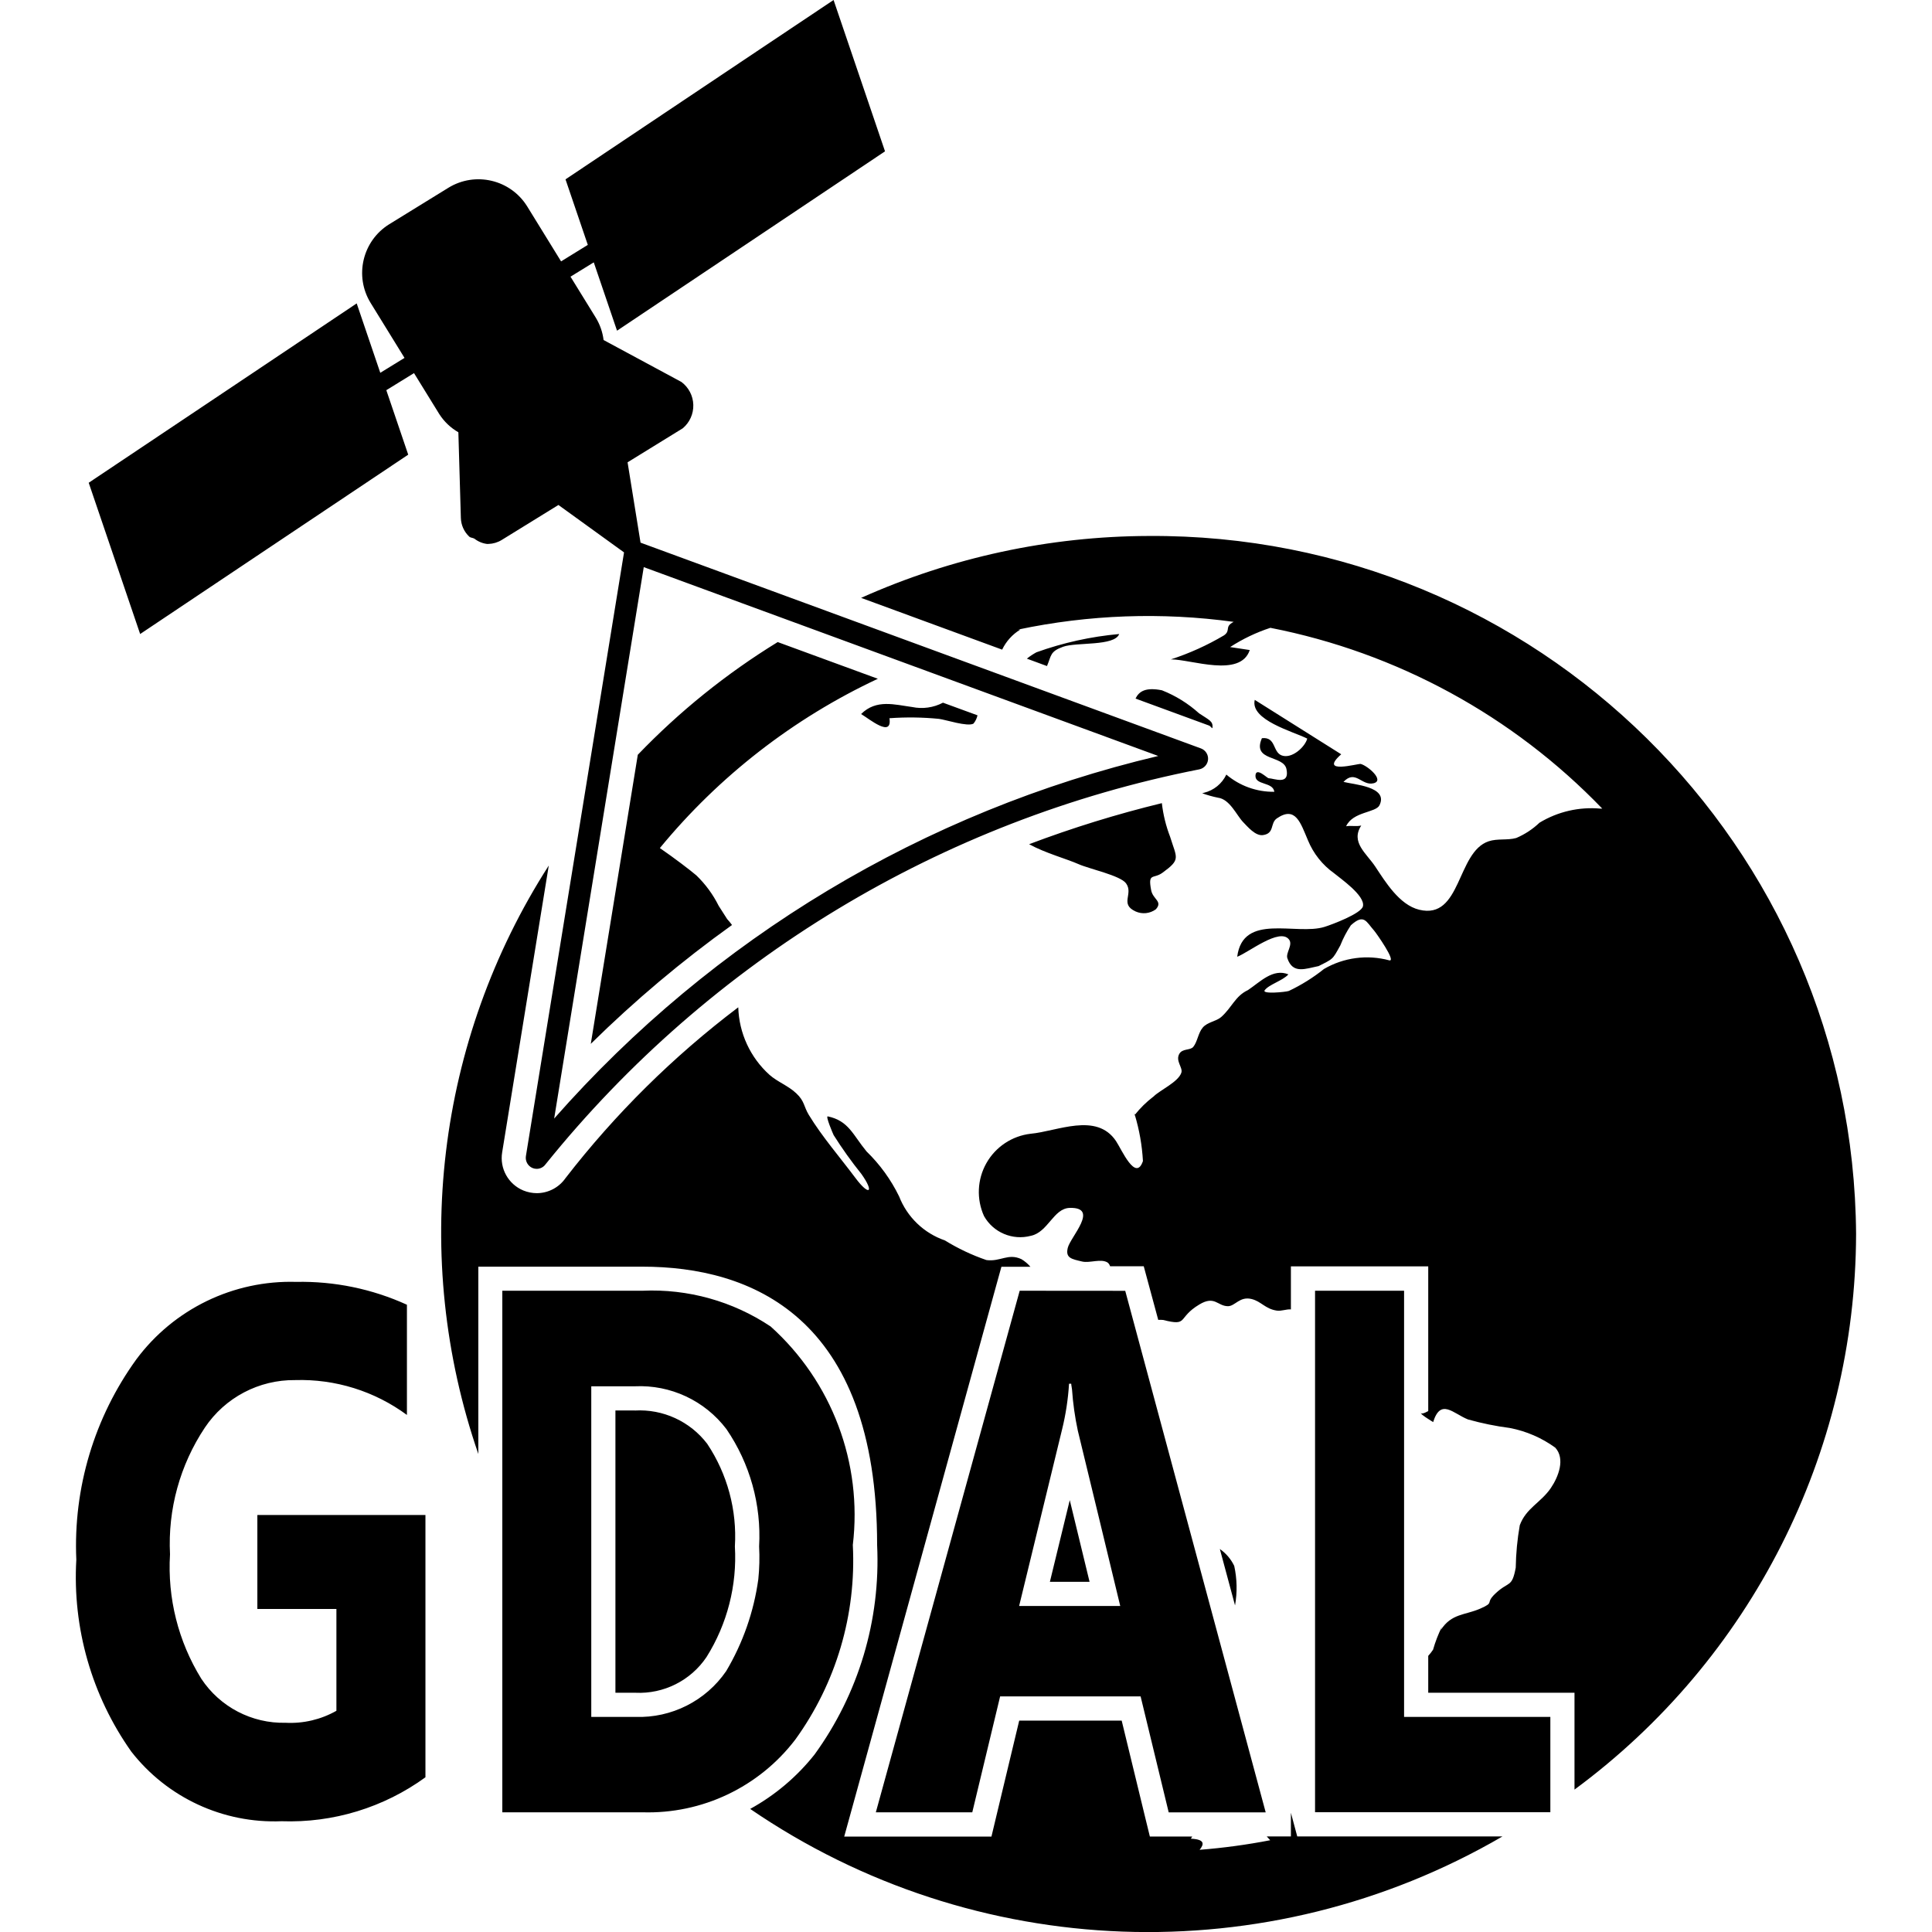
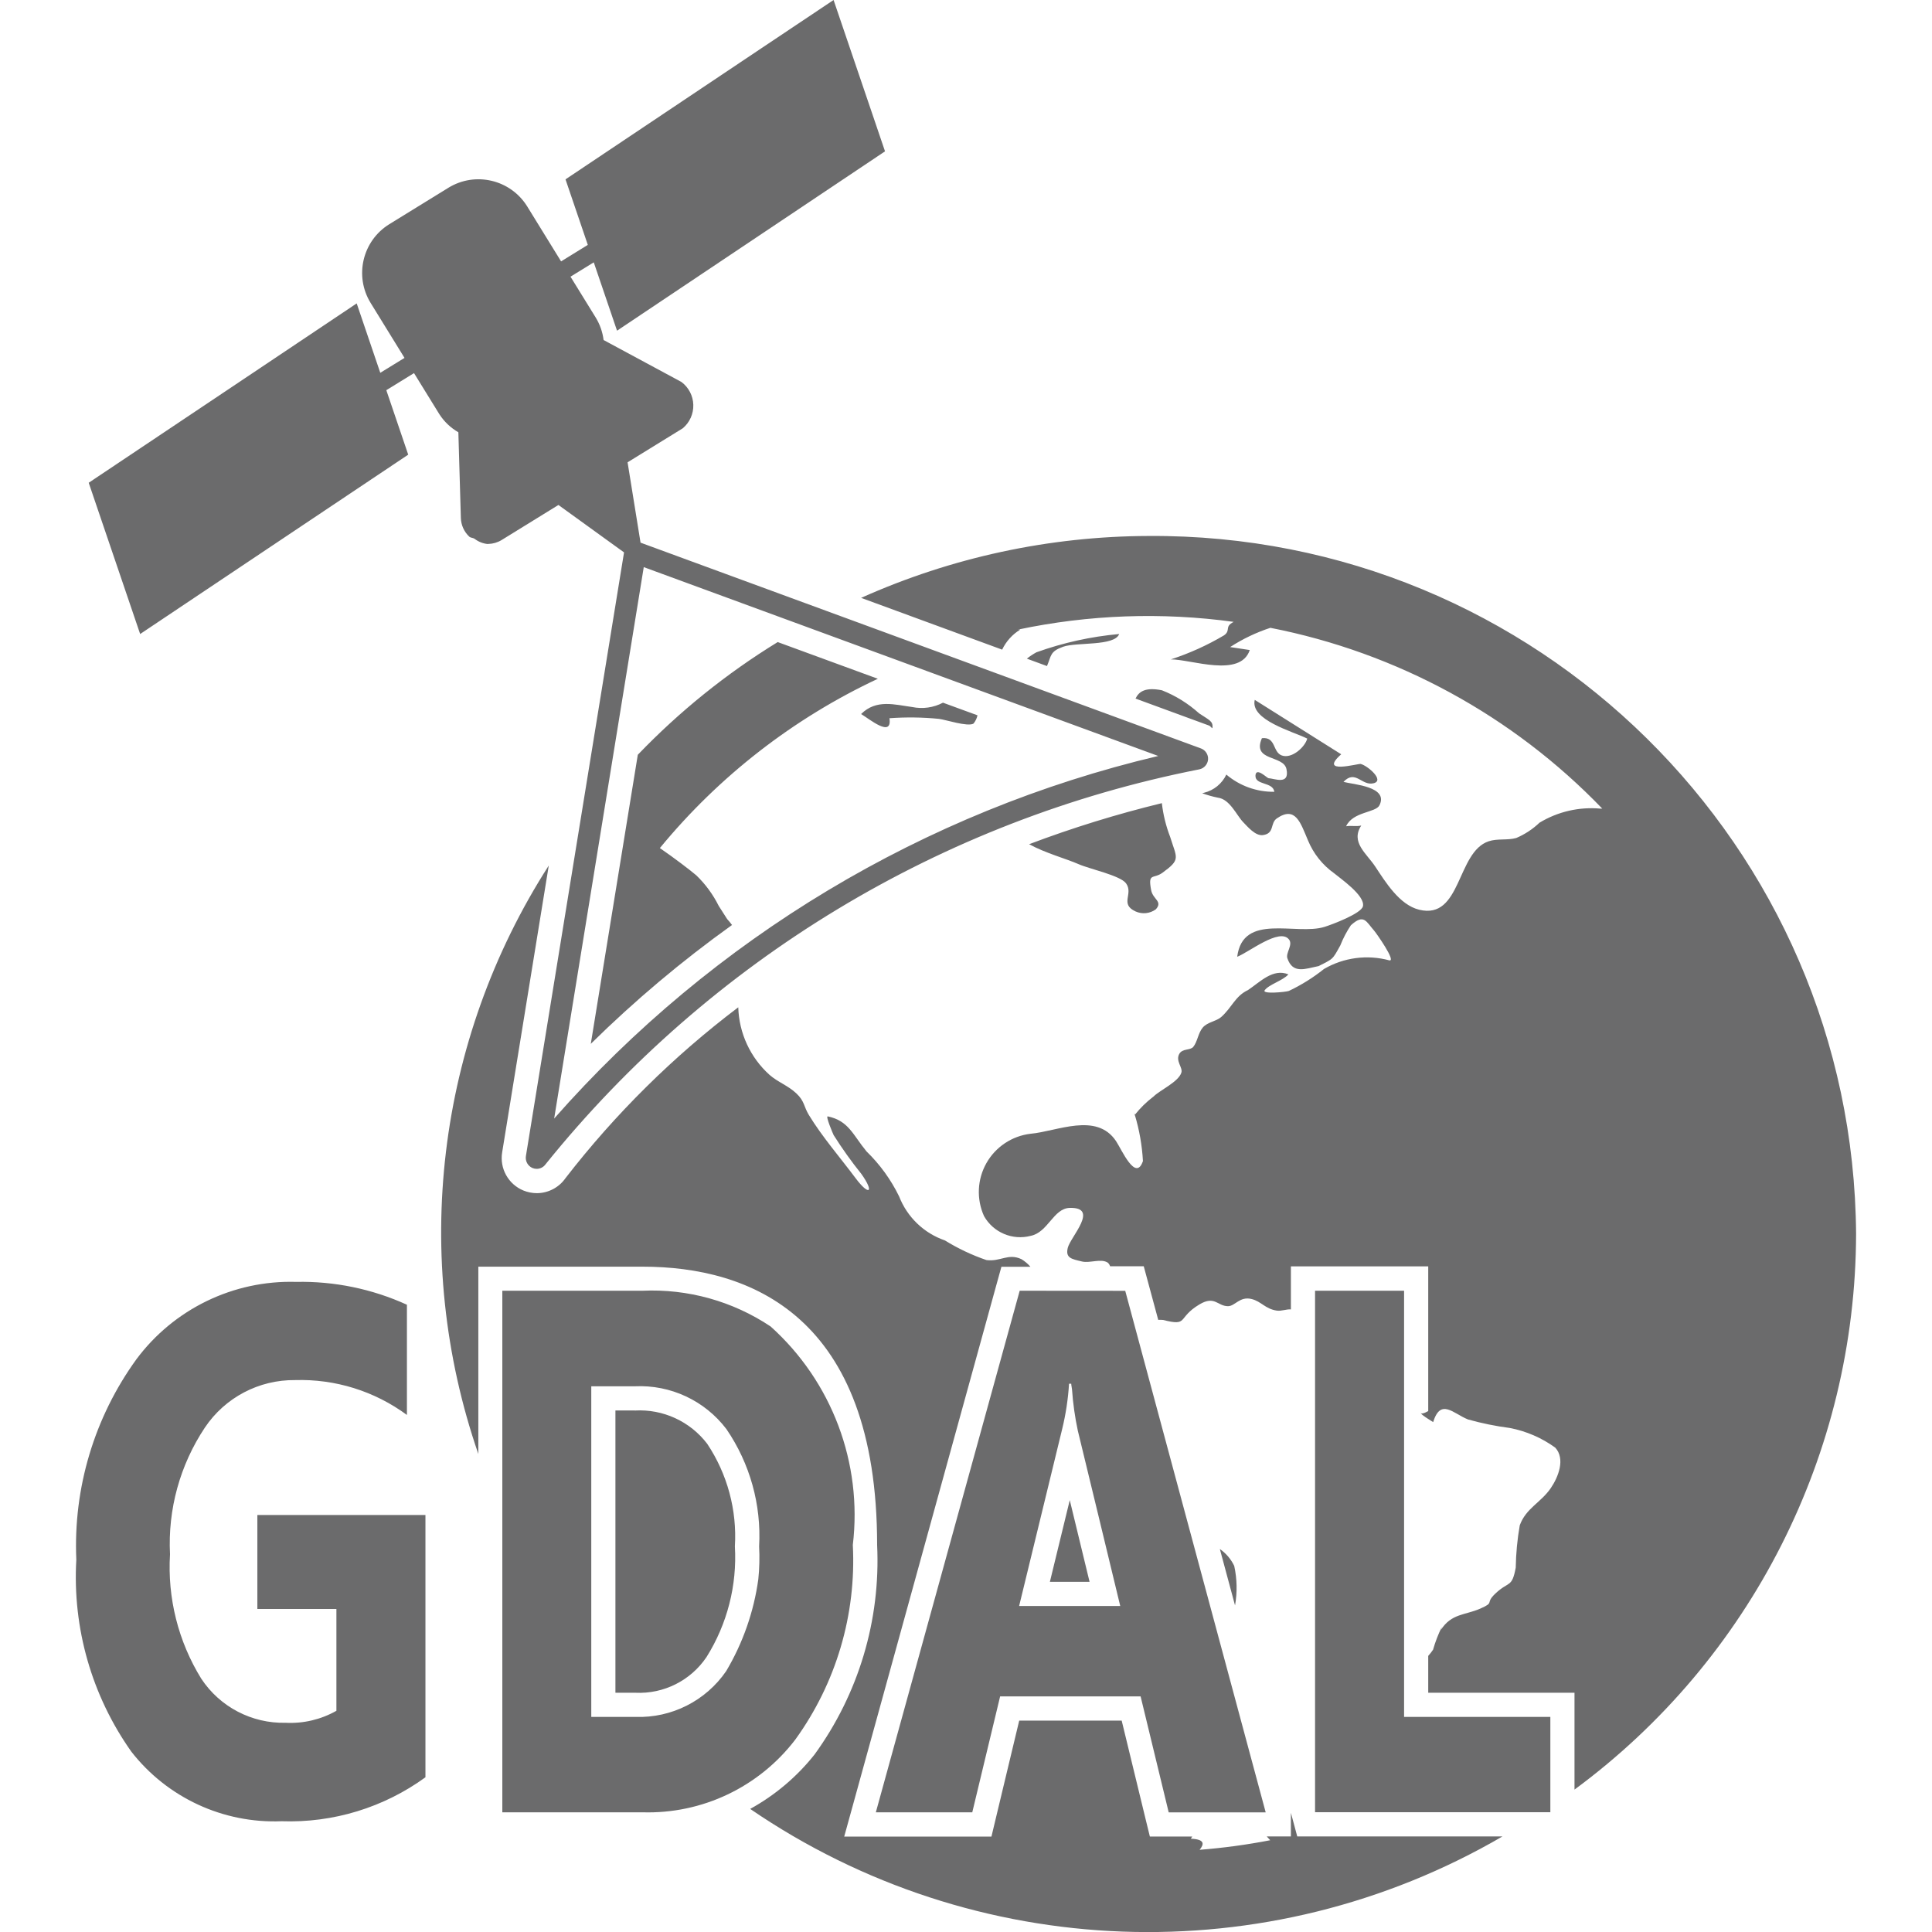
<svg xmlns="http://www.w3.org/2000/svg" role="img" viewBox="0 0 24 24">
-   <path d="M14.326 13.627q.017-.016.034-.033l-.034.034ZM14.097 13.852c-.004-.017-.007-.032-.008-.043l.005.047ZM13.804 9.19l-.003.001h.025l-.022-.001M15.153 19.241l.189.702a1.26 1.26 0 0 0-.01-.491.542.542 0 0 0-.179-.21ZM13.042 19.65h.493l-.246-1.015-.247 1.015M9.88 21.609a3.792 3.792 0 0 0 .714-2.417 3.147 3.147 0 0 0-1.021-2.714 2.65 2.65 0 0 0-1.593-.444H6.24v6.479h1.739a2.3 2.3 0 0 0 1.901-.904Zm-.46-1.991a3.052 3.052 0 0 1-.399 1.141 1.312 1.312 0 0 1-1.128.569h-.548v-4.107h.541a1.348 1.348 0 0 1 1.138.532 2.347 2.347 0 0 1 .406 1.457 2.605 2.605 0 0 1-.01.408ZM16.036 22.519v.294h-.3c.014.016.028.031.043.047a7.851 7.851 0 0 1-.877.119c.056-.069.069-.13-.108-.138.004-.011.012-.017.017-.027h-.527l-.056-.229-.294-1.211H12.661l-.29 1.211-.055.23H10.487l.105-.38 1.787-6.479.061-.22h.36a.462.462 0 0 0-.111-.094c-.166-.078-.26.034-.435.011a2.564 2.564 0 0 1-.516-.244.938.938 0 0 1-.569-.547 1.997 1.997 0 0 0-.405-.559c-.169-.205-.221-.38-.481-.435-.031-.007.064.215.073.233a5.192 5.192 0 0 0 .345.483c.165.233.095.276-.073.051-.192-.257-.415-.513-.581-.786-.063-.103-.051-.17-.155-.267-.1-.095-.232-.141-.333-.23a1.175 1.175 0 0 1-.388-.839 11.432 11.432 0 0 0-2.146 2.122.436.436 0 0 1-.357.187.45.45 0 0 1-.166-.033.436.436 0 0 1-.264-.474l.579-3.563a8.437 8.437 0 0 0-.875 7.31v-2.327h2.039c1.33 0 2.915.6 2.915 3.458a4.098 4.098 0 0 1-.778 2.603 2.652 2.652 0 0 1-.799.675 8.751 8.751 0 0 0 9.345.342H16.115ZM5.725 6.435a.33.33 0 0 0 .103.23c.017.017.045.014.066.027a.316.316 0 0 0 .164.066l.006-.002.003.001a.333.333 0 0 0 .165-.049l.705-.435.815.589-1.219 7.499a.138.138 0 0 0 .083.149.144.144 0 0 0 .051.01.136.136 0 0 0 .111-.058 13.866 13.866 0 0 1 8.121-4.905.137.137 0 0 0 .108-.123.136.136 0 0 0-.089-.137L7.957 6.741l-.161-.998.686-.423a.367.367 0 0 0-.017-.575l-.967-.521a.7.7 0 0 0-.097-.278l-.314-.509.289-.178.289.849 3.329-2.228v-0l-.162-.477L10.355 0l-0.0 0V0L9.402.637 7.025 2.228l.277.814-.332.205-.421-.683a.713.713 0 0 0-.978-.232l-.735.453A.712.712 0 0 0 4.604 3.763l.421.683-.301.185-.293-.862-0.0 0v-0L2.767 4.883 1.102 5.997l.639 1.879 1.995-1.335 1.335-.893-.272-.801.172-.106.172-.106.314.509a.691.691 0 0 0 .237.226Zm2.272.61 6.391 2.346a14.422 14.422 0 0 0-7.504 4.504ZM7.886 17.521h-.241v3.497l-0-0v.01h0v0H7.893a1.007 1.007 0 0 0 .884-.444 2.331 2.331 0 0 0 .352-1.374 2.071 2.071 0 0 0-.344-1.275 1.055 1.055 0 0 0-.899-.413ZM15.061 9.046c.012-.089-.04-.1-.166-.185a1.52 1.52 0 0 0-.461-.286c-.206-.041-.286.015-.328.103l.913.335c.017.006.025.024.041.033ZM11.051 8.922a3.599 3.599 0 0 1 .613.008c.082.01.355.101.429.059a.25.25 0 0 0 .05-.103l-.429-.157a.572.572 0 0 1-.382.054c-.217-.029-.446-.101-.635.087.104.062.39.302.352.051ZM9.093 11.49a.857.857 0 0 0-.06-.073c-.029-.045-.101-.157-.105-.164a1.384 1.384 0 0 0-.278-.379c-.075-.064-.27-.213-.453-.339a7.781 7.781 0 0 1 2.708-2.103l-1.244-.456a8.765 8.765 0 0 0-1.738 1.4l-.584 3.591a14.67 14.67 0 0 1 1.754-1.476ZM14.268 6.658a8.798 8.798 0 0 0-3.571.769l1.752.643a.591.591 0 0 1 .225-.249h-.028a7.815 7.815 0 0 1 2.679-.096c-.12.062-.031.104-.119.167a3.283 3.283 0 0 1-.661.299c.252-.001.863.233.98-.116l-.244-.037a2.154 2.154 0 0 1 .5-.239 7.806 7.806 0 0 1 4.123 2.246c-.008-0-.015-0-.023-0a1.243 1.243 0 0 0-.757.175.967.967 0 0 1-.289.19c-.112.031-.232.004-.343.041-.399.134-.336.978-.862.85-.247-.06-.421-.348-.546-.536-.11-.166-.309-.302-.174-.51-.062.015-.127-.002-.188.009.084-.183.367-.167.414-.26.117-.234-.323-.258-.447-.291.15-.158.226.053.374.017.142-.035-.075-.219-.16-.24-.031-.007-.532.137-.242-.12q-.537-.338-1.074-.676c-.06.251.477.393.652.481-.027.104-.19.254-.315.21-.118-.042-.07-.234-.248-.215-.127.291.268.206.305.384.042.203-.149.117-.223.113-.018-.001-.154-.141-.162-.035-.009.126.218.077.234.204a.903.903 0 0 1-.596-.214.416.416 0 0 1-.277.226l-.023.006a1.356 1.356 0 0 0 .195.055c.149.018.233.221.315.305.054.055.15.172.244.16.149-.02.087-.149.174-.208.232-.159.294.057.386.273a.94.94 0 0 0 .325.409c.072.061.388.277.358.41-.02.09-.381.226-.477.256-.353.11-1.014-.18-1.085.371.137-.05.526-.364.643-.215.053.067-.042.166-.02.233.067.201.224.131.388.098a.279.279 0 0 1-.035.018c.225-.114.202-.09.305-.275a1.313 1.313 0 0 1 .131-.25c.164-.148.189-.046.29.068.026.03.277.386.188.368a1.061 1.061 0 0 0-.812.107 2.212 2.212 0 0 1-.437.273c-.04.014-.335.042-.3-.008.051-.072.226-.12.295-.198-.192-.078-.351.094-.502.195-.16.075-.197.214-.333.335-.059.053-.172.062-.23.132-.057.068-.064.174-.117.239-.038.045-.134.018-.173.086-.051.089.047.171.025.235-.039.116-.263.214-.349.298a1.312 1.312 0 0 0-.229.225 2.458 2.458 0 0 1 .101.574c-.09.264-.264-.143-.335-.249-.243-.361-.729-.12-1.061-.09a.728.728 0 0 0-.578 1.023.516.516 0 0 0 .58.245c.216-.044.281-.341.484-.347.374-.01.008.361-.024.497-.03.126.047.138.178.169.097.023.235-.041.319.014a.097.097 0 0 1 .029.045h.418l.06.222.12.444a.369.369 0 0 1 .06.001c.323.081.169-.024.452-.193.191-.114.223.021.354.022.089 0.0.146-.126.294-.089.121.03.169.123.314.144.058.008.118-.02.174-.015v-.535h1.706v1.798a.569.569 0 0 0 .107-.077h0a.564.564 0 0 1-.107.077v-0c-.05.028-.098.045-.098.011 0 .023.051.057.098.087v0c.023.015.05.032.061.039.094-.301.248-.107.433-.033a3.683 3.683 0 0 0 .52.106 1.42 1.42 0 0 1 .564.244c.127.139.039.364-.055.502-.123.181-.309.25-.386.463a3.372 3.372 0 0 0-.05.526c-.047.253-.085.164-.25.319-.139.13-.002.107-.191.19-.19.083-.357.059-.489.264a.343.343 0 0 0 .013-.039 1.694 1.694 0 0 0-.11.285.654.654 0 0 1-.06.077v.458h1.817v1.203a8.602 8.602 0 0 0 3.498-6.902 8.731 8.731 0 0 0-8.79-8.671ZM13.207 8.034c.166-.059.638-.004.696-.158a4.13 4.13 0 0 0-1.028.227.824.824 0 0 0-.119.079l.25.092c.056-.132.036-.181.201-.24ZM14.44 10.842c.231-.168.179-.178.096-.446a1.698 1.698 0 0 1-.103-.419 14.042 14.042 0 0 0-1.649.51c.2.11.466.182.615.248.132.059.517.14.589.238.096.132-.083.256.118.349a.251.251 0 0 0 .252-.026c.09-.1-.036-.122-.058-.238-.042-.222.027-.134.14-.216ZM12.667 16.034l-1.787 6.479h1.198l.173-.72.173-.72h1.745l.349 1.441h1.205l-1.745-6.479Zm-.007 3.916.534-2.195a3.188 3.188 0 0 0 .086-.566h.027c.001.024.008.048.01.072a3.646 3.646 0 0 0 .072.511l.264 1.089.263 1.089ZM3.197 19.987h.982v1.265a1.158 1.158 0 0 1-.63.149 1.221 1.221 0 0 1-1.049-.548 2.634 2.634 0 0 1-.388-1.545 2.6 2.6 0 0 1 .433-1.574 1.331 1.331 0 0 1 1.121-.59 2.226 2.226 0 0 1 1.389.433v-1.369a3.16 3.16 0 0 0-1.376-.284 2.387 2.387 0 0 0-1.985.962 3.949 3.949 0 0 0-.746 2.489 3.755 3.755 0 0 0 .683 2.384 2.251 2.251 0 0 0 1.867.865 2.868 2.868 0 0 0 1.787-.546v-3.258H3.197ZM17.442 16.034h-1.106v6.478h2.923v-1.184h-1.817Z" />
+   <path fill="#6b6b6c" d="M14.326 13.627q.017-.016.034-.033l-.034.034ZM14.097 13.852c-.004-.017-.007-.032-.008-.043l.005.047ZM13.804 9.19l-.003.001h.025l-.022-.001M15.153 19.241l.189.702a1.26 1.26 0 0 0-.01-.491.542.542 0 0 0-.179-.21ZM13.042 19.65h.493l-.246-1.015-.247 1.015M9.88 21.609a3.792 3.792 0 0 0 .714-2.417 3.147 3.147 0 0 0-1.021-2.714 2.65 2.65 0 0 0-1.593-.444H6.24v6.479h1.739a2.3 2.3 0 0 0 1.901-.904Zm-.46-1.991a3.052 3.052 0 0 1-.399 1.141 1.312 1.312 0 0 1-1.128.569h-.548v-4.107h.541a1.348 1.348 0 0 1 1.138.532 2.347 2.347 0 0 1 .406 1.457 2.605 2.605 0 0 1-.01.408ZM16.036 22.519v.294h-.3c.014.016.028.031.043.047a7.851 7.851 0 0 1-.877.119c.056-.069.069-.13-.108-.138.004-.011.012-.017.017-.027h-.527l-.056-.229-.294-1.211H12.661l-.29 1.211-.055.23H10.487l.105-.38 1.787-6.479.061-.22h.36a.462.462 0 0 0-.111-.094c-.166-.078-.26.034-.435.011a2.564 2.564 0 0 1-.516-.244.938.938 0 0 1-.569-.547 1.997 1.997 0 0 0-.405-.559c-.169-.205-.221-.38-.481-.435-.031-.007.064.215.073.233a5.192 5.192 0 0 0 .345.483c.165.233.095.276-.073.051-.192-.257-.415-.513-.581-.786-.063-.103-.051-.17-.155-.267-.1-.095-.232-.141-.333-.23a1.175 1.175 0 0 1-.388-.839 11.432 11.432 0 0 0-2.146 2.122.436.436 0 0 1-.357.187.45.45 0 0 1-.166-.033.436.436 0 0 1-.264-.474l.579-3.563a8.437 8.437 0 0 0-.875 7.31v-2.327h2.039c1.33 0 2.915.6 2.915 3.458a4.098 4.098 0 0 1-.778 2.603 2.652 2.652 0 0 1-.799.675 8.751 8.751 0 0 0 9.345.342H16.115ZM5.725 6.435a.33.33 0 0 0 .103.23c.017.017.045.014.066.027a.316.316 0 0 0 .164.066l.006-.002.003.001a.333.333 0 0 0 .165-.049l.705-.435.815.589-1.219 7.499a.138.138 0 0 0 .083.149.144.144 0 0 0 .051.01.136.136 0 0 0 .111-.058 13.866 13.866 0 0 1 8.121-4.905.137.137 0 0 0 .108-.123.136.136 0 0 0-.089-.137L7.957 6.741l-.161-.998.686-.423a.367.367 0 0 0-.017-.575l-.967-.521a.7.7 0 0 0-.097-.278l-.314-.509.289-.178.289.849 3.329-2.228v-0l-.162-.477L10.355 0l-0.0 0V0L9.402.637 7.025 2.228l.277.814-.332.205-.421-.683a.713.713 0 0 0-.978-.232l-.735.453A.712.712 0 0 0 4.604 3.763l.421.683-.301.185-.293-.862-0.0 0v-0L2.767 4.883 1.102 5.997l.639 1.879 1.995-1.335 1.335-.893-.272-.801.172-.106.172-.106.314.509a.691.691 0 0 0 .237.226Zm2.272.61 6.391 2.346a14.422 14.422 0 0 0-7.504 4.504ZM7.886 17.521h-.241v3.497l-0-0v.01h0v0H7.893a1.007 1.007 0 0 0 .884-.444 2.331 2.331 0 0 0 .352-1.374 2.071 2.071 0 0 0-.344-1.275 1.055 1.055 0 0 0-.899-.413ZM15.061 9.046c.012-.089-.04-.1-.166-.185a1.52 1.52 0 0 0-.461-.286c-.206-.041-.286.015-.328.103l.913.335c.017.006.025.024.041.033ZM11.051 8.922a3.599 3.599 0 0 1 .613.008c.082.01.355.101.429.059a.25.25 0 0 0 .05-.103l-.429-.157a.572.572 0 0 1-.382.054c-.217-.029-.446-.101-.635.087.104.062.39.302.352.051ZM9.093 11.49a.857.857 0 0 0-.06-.073c-.029-.045-.101-.157-.105-.164a1.384 1.384 0 0 0-.278-.379c-.075-.064-.27-.213-.453-.339a7.781 7.781 0 0 1 2.708-2.103l-1.244-.456a8.765 8.765 0 0 0-1.738 1.4l-.584 3.591a14.67 14.67 0 0 1 1.754-1.476ZM14.268 6.658a8.798 8.798 0 0 0-3.571.769l1.752.643a.591.591 0 0 1 .225-.249h-.028a7.815 7.815 0 0 1 2.679-.096c-.12.062-.031.104-.119.167a3.283 3.283 0 0 1-.661.299c.252-.001.863.233.98-.116l-.244-.037a2.154 2.154 0 0 1 .5-.239 7.806 7.806 0 0 1 4.123 2.246c-.008-0-.015-0-.023-0a1.243 1.243 0 0 0-.757.175.967.967 0 0 1-.289.19c-.112.031-.232.004-.343.041-.399.134-.336.978-.862.85-.247-.06-.421-.348-.546-.536-.11-.166-.309-.302-.174-.51-.062.015-.127-.002-.188.009.084-.183.367-.167.414-.26.117-.234-.323-.258-.447-.291.15-.158.226.053.374.017.142-.035-.075-.219-.16-.24-.031-.007-.532.137-.242-.12q-.537-.338-1.074-.676c-.06.251.477.393.652.481-.027.104-.19.254-.315.21-.118-.042-.07-.234-.248-.215-.127.291.268.206.305.384.042.203-.149.117-.223.113-.018-.001-.154-.141-.162-.035-.009.126.218.077.234.204a.903.903 0 0 1-.596-.214.416.416 0 0 1-.277.226l-.023.006a1.356 1.356 0 0 0 .195.055c.149.018.233.221.315.305.054.055.15.172.244.16.149-.02.087-.149.174-.208.232-.159.294.057.386.273a.94.94 0 0 0 .325.409c.072.061.388.277.358.41-.02.09-.381.226-.477.256-.353.11-1.014-.18-1.085.371.137-.05.526-.364.643-.215.053.067-.042.166-.02.233.067.201.224.131.388.098a.279.279 0 0 1-.035.018c.225-.114.202-.09.305-.275a1.313 1.313 0 0 1 .131-.25c.164-.148.189-.046.29.068.026.03.277.386.188.368a1.061 1.061 0 0 0-.812.107 2.212 2.212 0 0 1-.437.273c-.04.014-.335.042-.3-.008.051-.072.226-.12.295-.198-.192-.078-.351.094-.502.195-.16.075-.197.214-.333.335-.059.053-.172.062-.23.132-.057.068-.064.174-.117.239-.038.045-.134.018-.173.086-.051.089.047.171.025.235-.039.116-.263.214-.349.298a1.312 1.312 0 0 0-.229.225 2.458 2.458 0 0 1 .101.574c-.09.264-.264-.143-.335-.249-.243-.361-.729-.12-1.061-.09a.728.728 0 0 0-.578 1.023.516.516 0 0 0 .58.245c.216-.044.281-.341.484-.347.374-.01.008.361-.024.497-.03.126.047.138.178.169.097.023.235-.041.319.014a.097.097 0 0 1 .029.045h.418l.06.222.12.444a.369.369 0 0 1 .06.001c.323.081.169-.024.452-.193.191-.114.223.021.354.022.089 0.0.146-.126.294-.089.121.03.169.123.314.144.058.008.118-.02.174-.015v-.535h1.706v1.798a.569.569 0 0 0 .107-.077h0a.564.564 0 0 1-.107.077v-0c-.05.028-.098.045-.098.011 0 .023.051.057.098.087v0c.023.015.05.032.061.039.094-.301.248-.107.433-.033a3.683 3.683 0 0 0 .52.106 1.42 1.42 0 0 1 .564.244c.127.139.039.364-.055.502-.123.181-.309.25-.386.463a3.372 3.372 0 0 0-.05.526c-.047.253-.085.164-.25.319-.139.13-.002.107-.191.19-.19.083-.357.059-.489.264a.343.343 0 0 0 .013-.039 1.694 1.694 0 0 0-.11.285.654.654 0 0 1-.06.077v.458h1.817v1.203a8.602 8.602 0 0 0 3.498-6.902 8.731 8.731 0 0 0-8.79-8.671ZM13.207 8.034c.166-.059.638-.004.696-.158a4.13 4.13 0 0 0-1.028.227.824.824 0 0 0-.119.079l.25.092c.056-.132.036-.181.201-.24ZM14.44 10.842c.231-.168.179-.178.096-.446a1.698 1.698 0 0 1-.103-.419 14.042 14.042 0 0 0-1.649.51c.2.11.466.182.615.248.132.059.517.14.589.238.096.132-.083.256.118.349a.251.251 0 0 0 .252-.026c.09-.1-.036-.122-.058-.238-.042-.222.027-.134.14-.216ZM12.667 16.034l-1.787 6.479h1.198l.173-.72.173-.72h1.745l.349 1.441h1.205l-1.745-6.479Zm-.007 3.916.534-2.195a3.188 3.188 0 0 0 .086-.566h.027c.001.024.008.048.01.072a3.646 3.646 0 0 0 .072.511l.264 1.089.263 1.089ZM3.197 19.987h.982v1.265a1.158 1.158 0 0 1-.63.149 1.221 1.221 0 0 1-1.049-.548 2.634 2.634 0 0 1-.388-1.545 2.6 2.6 0 0 1 .433-1.574 1.331 1.331 0 0 1 1.121-.59 2.226 2.226 0 0 1 1.389.433v-1.369a3.16 3.16 0 0 0-1.376-.284 2.387 2.387 0 0 0-1.985.962 3.949 3.949 0 0 0-.746 2.489 3.755 3.755 0 0 0 .683 2.384 2.251 2.251 0 0 0 1.867.865 2.868 2.868 0 0 0 1.787-.546v-3.258H3.197ZM17.442 16.034h-1.106v6.478h2.923v-1.184h-1.817Z" />
</svg>
